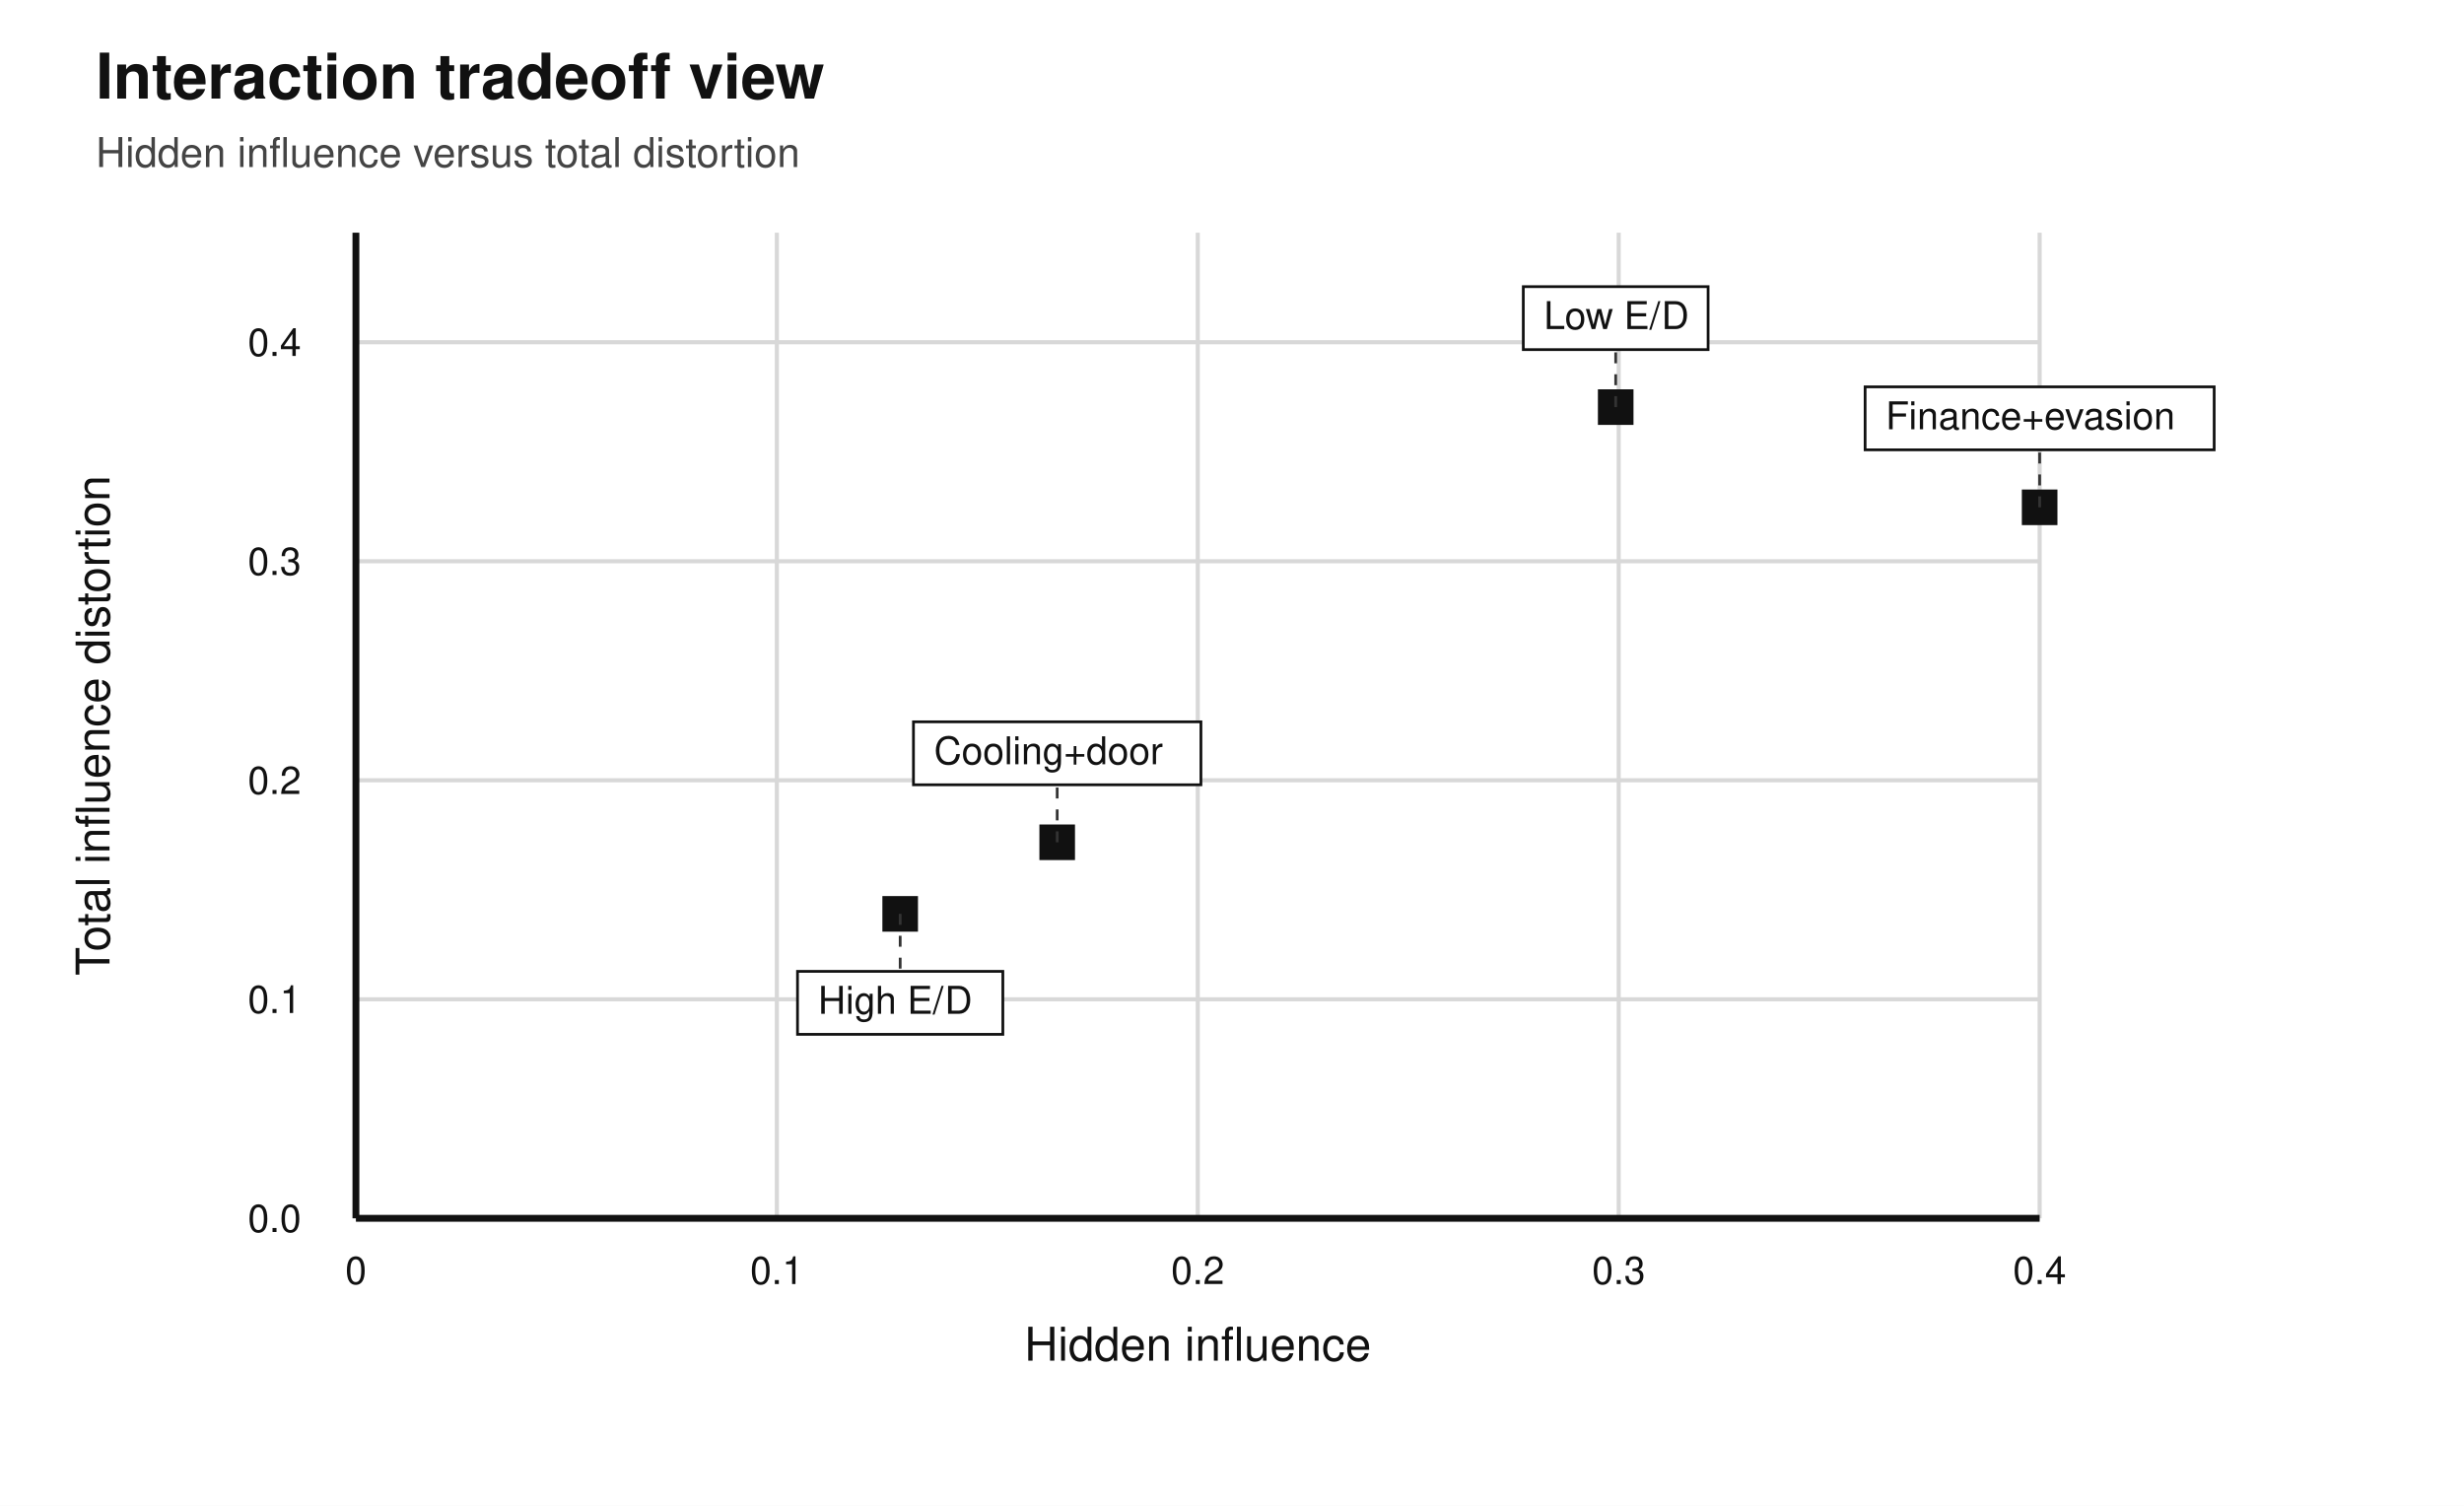
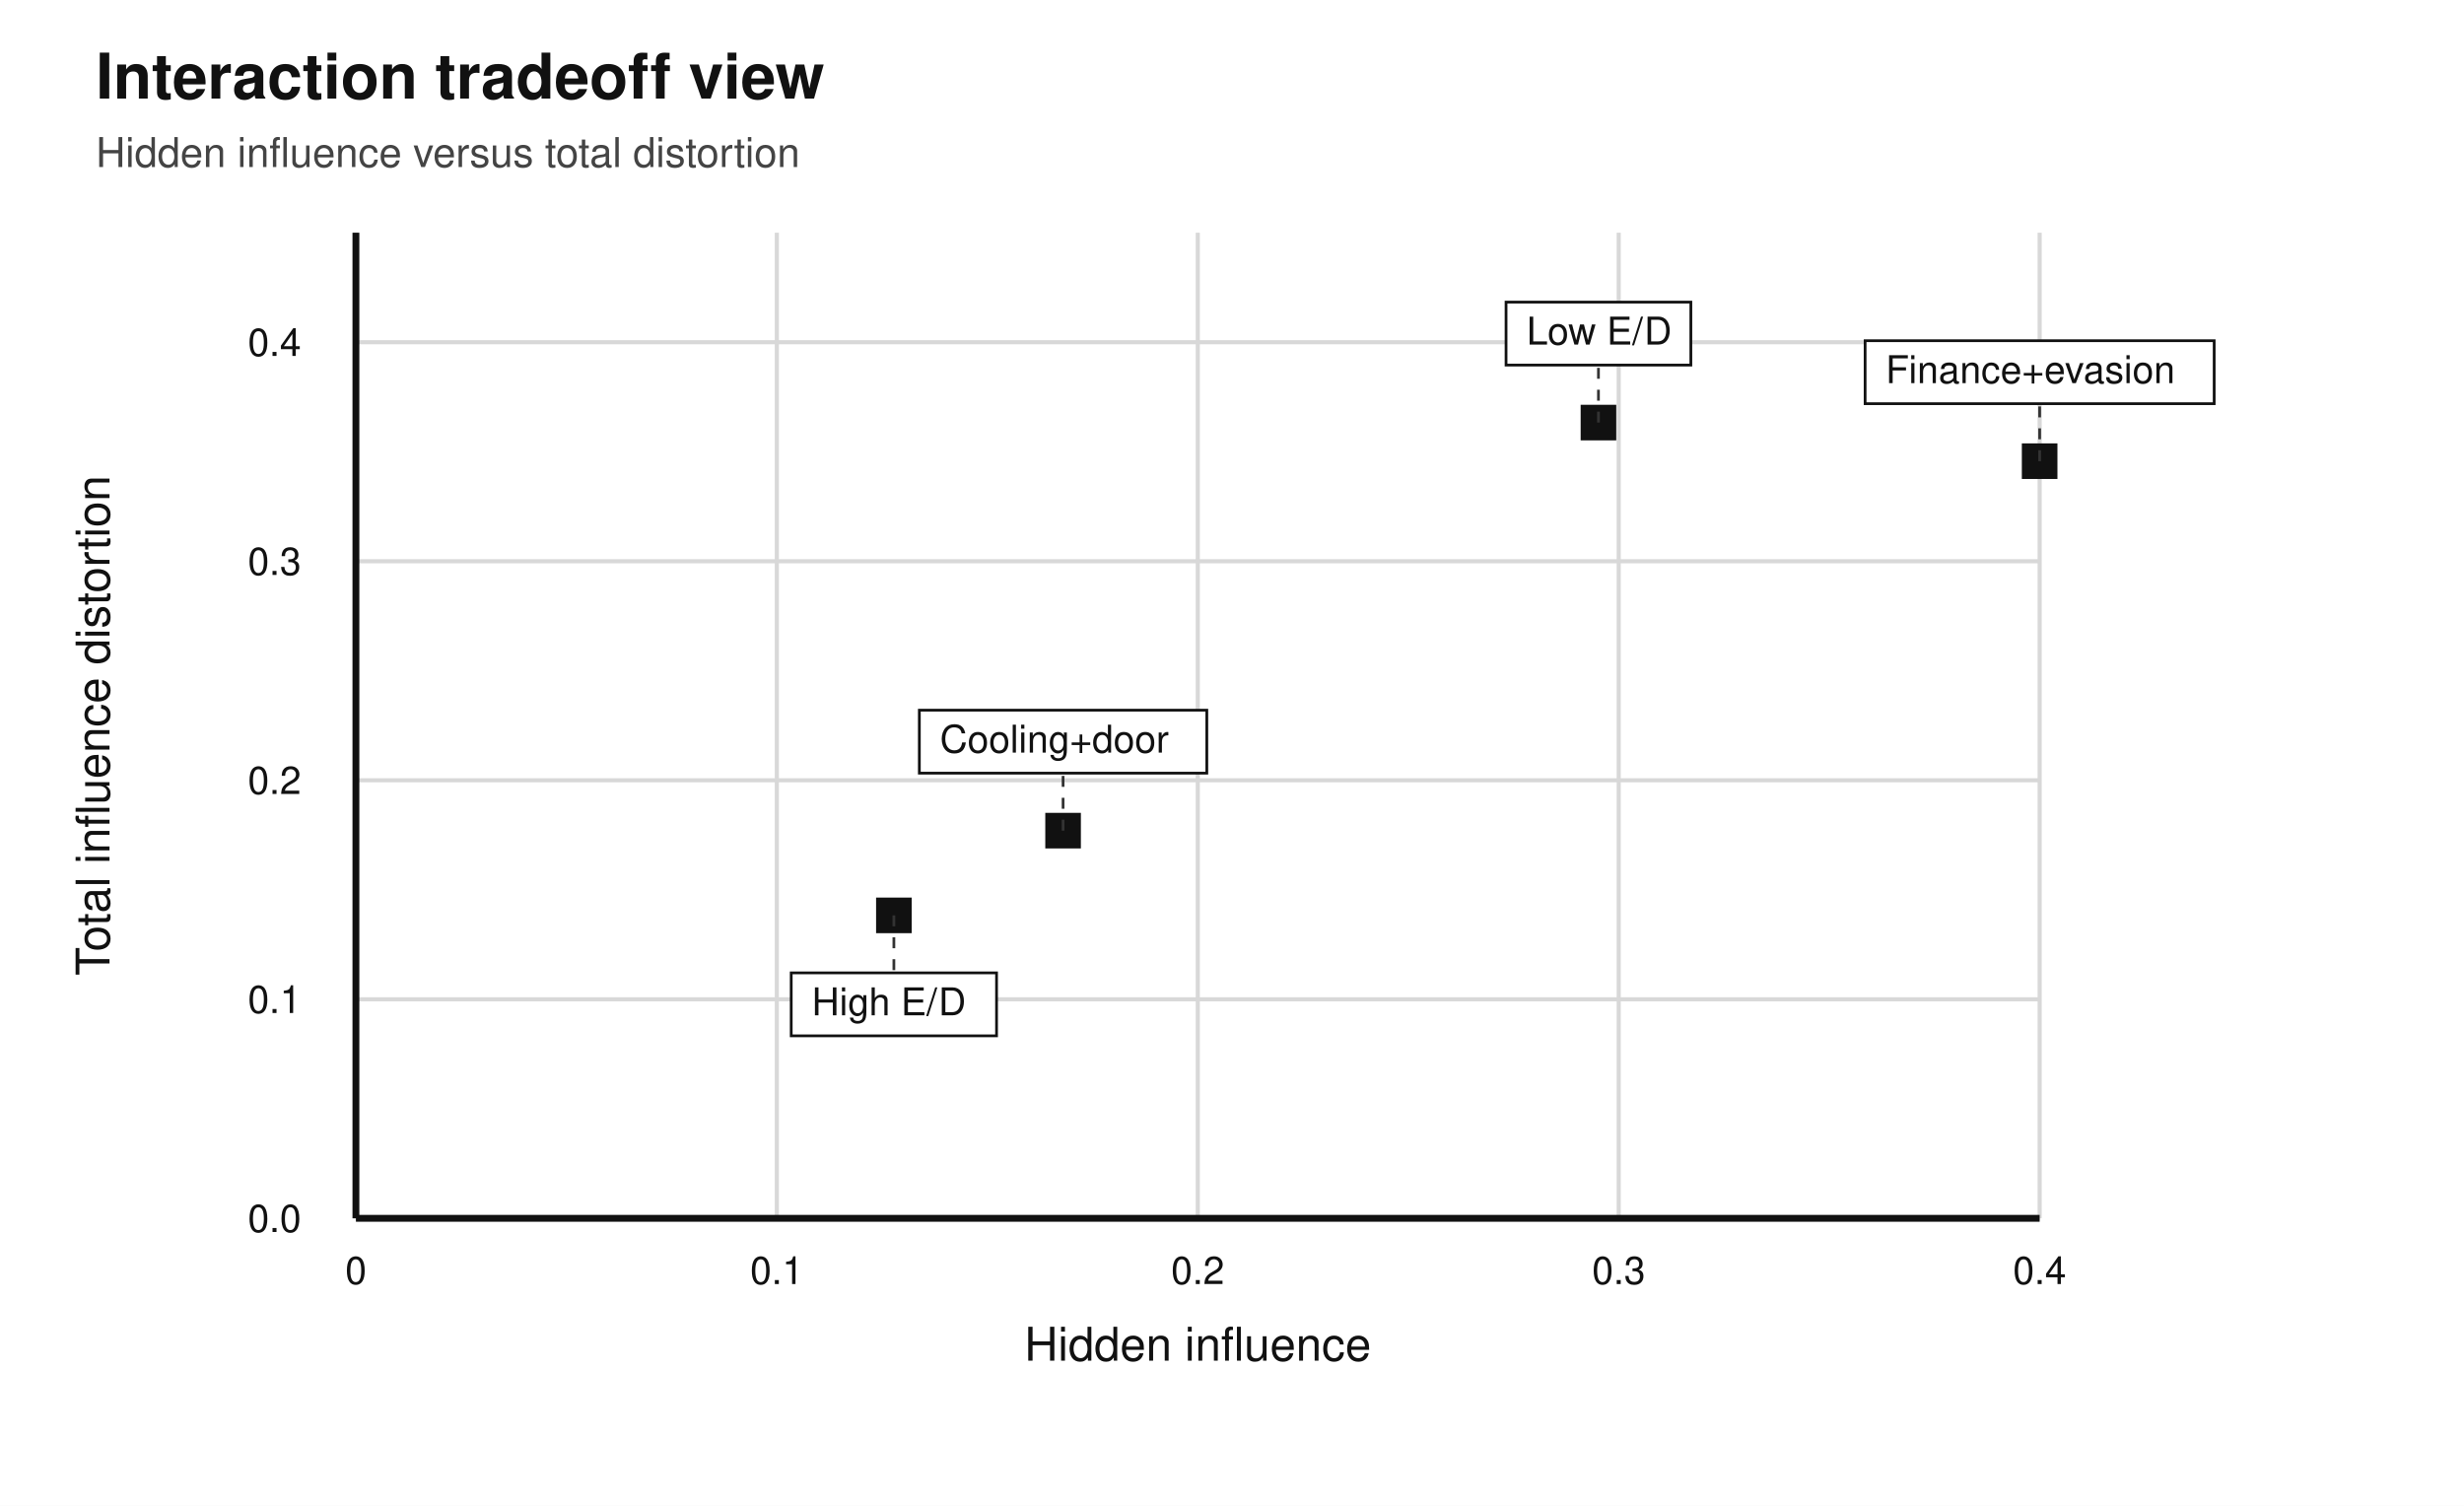
<svg xmlns="http://www.w3.org/2000/svg" width="1800px" height="1100px" viewBox="0 0 1800 1100" role="img">
  <style>
text { font-family: Helvetica, Arial, sans-serif; font-size: 34px; fill: #111; }
.title { font-size: 46px; font-weight: 700; }
.subtitle { font-size: 30px; fill: #444; }
.small, .tick, .label { font-size: 28px; }
.axis { stroke: #111; stroke-width: 5; fill: none; }
.grid { stroke: #d8d8d8; stroke-width: 3; fill: none; }
.segment, .point, .legend-swatch { stroke: #111; stroke-width: 2; }
.label-box { fill: #fff; stroke: #111; stroke-width: 2; }
.leader { stroke: #333; stroke-width: 2; fill: none; stroke-dasharray: 8 8; }
+ .threshold { stroke: #999; stroke-width: 4; fill: none; stroke-dasharray: 12 12; }
.series-primary { stroke: #111; stroke-width: 8; fill: none; }
.series-secondary { stroke: #777; stroke-width: 8; fill: none; stroke-dasharray: 24 18; }
</style>
  <rect width="100%" height="100%" fill="#fff" />
  <text x="70" y="72" text-anchor="start" class="title">Interaction tradeoff view</text>
  <text x="70" y="122" text-anchor="start" class="subtitle">Hidden influence versus total distortion</text>
  <line x1="260" y1="170" x2="260" y2="890" class="grid" />
  <text x="260" y="938" text-anchor="middle" class="tick">0</text>
  <line x1="567.5" y1="170" x2="567.5" y2="890" class="grid" />
  <text x="567.5" y="938" text-anchor="middle" class="tick">0.1</text>
  <line x1="875" y1="170" x2="875" y2="890" class="grid" />
  <text x="875" y="938" text-anchor="middle" class="tick">0.2</text>
  <line x1="1182.5" y1="170" x2="1182.5" y2="890" class="grid" />
  <text x="1182.5" y="938" text-anchor="middle" class="tick">0.3</text>
  <line x1="1490" y1="170" x2="1490" y2="890" class="grid" />
  <text x="1490" y="938" text-anchor="middle" class="tick">0.4</text>
  <line x1="260" y1="890" x2="1490" y2="890" class="grid" />
  <text x="220" y="900" text-anchor="end" class="tick">0.0</text>
  <line x1="260" y1="730" x2="1490" y2="730" class="grid" />
  <text x="220" y="740" text-anchor="end" class="tick">0.1</text>
  <line x1="260" y1="570" x2="1490" y2="570" class="grid" />
  <text x="220" y="580" text-anchor="end" class="tick">0.2</text>
  <line x1="260" y1="410" x2="1490" y2="410" class="grid" />
  <text x="220" y="420" text-anchor="end" class="tick">0.3</text>
  <line x1="260" y1="250" x2="1490" y2="250" class="grid" />
  <text x="220" y="260" text-anchor="end" class="tick">0.4</text>
  <line x1="260" y1="890" x2="1490" y2="890" class="axis" />
  <line x1="260" y1="170" x2="260" y2="890" class="axis" />
  <text x="875" y="994" text-anchor="middle">Hidden influence</text>
  <text x="80" y="530" text-anchor="middle" transform="rotate(-90 80 530)">Total influence distortion</text>
-   <rect x="1168.3" y="285.4" width="24" height="24" fill="#111111" class="point" />
-   <rect x="645.6" y="655.6" width="24" height="24" fill="#111111" class="point" />
-   <rect x="1478" y="358.6" width="24" height="24" fill="#111111" class="point" />
-   <rect x="760.3" y="603.3" width="24" height="24" fill="#111111" class="point" />
-   <line x1="1180.3" y1="297.4" x2="1180.3" y2="255.4" class="leader" />
-   <line x1="1490" y1="370.6" x2="1490" y2="328.6" class="leader" />
-   <line x1="772.3" y1="615.3" x2="772.3" y2="573.3" class="leader" />
-   <line x1="657.6" y1="667.6" x2="657.6" y2="709.6" class="leader" />
-   <rect x="1112.8" y="209.4" width="135" height="46" fill="#ffffff" class="label-box" />
-   <text x="1127.8" y="240.4" text-anchor="start" class="label">Low E/D</text>
-   <rect x="1362.5" y="282.6" width="255" height="46" fill="#ffffff" class="label-box" />
-   <text x="1377.5" y="313.6" text-anchor="start" class="label">Finance+evasion</text>
-   <rect x="667.3" y="527.3" width="210" height="46" fill="#ffffff" class="label-box" />
-   <text x="682.3" y="558.3" text-anchor="start" class="label">Cooling+door</text>
-   <rect x="582.6" y="709.6" width="150" height="46" fill="#ffffff" class="label-box" />
-   <text x="597.6" y="740.6" text-anchor="start" class="label">High E/D</text>
+   <rect x="1155.7" y="296.7" width="24" height="24" fill="#111111" class="point" />
+   <rect x="641.0" y="656.7" width="24" height="24" fill="#111111" class="point" />
+   <rect x="1478" y="324.9" width="24" height="24" fill="#111111" class="point" />
+   <rect x="764.6" y="594.8" width="24" height="24" fill="#111111" class="point" />
+   <line x1="1167.7" y1="308.7" x2="1167.7" y2="266.7" class="leader" />
+   <line x1="1490" y1="336.9" x2="1490" y2="294.9" class="leader" />
+   <line x1="776.6" y1="606.8" x2="776.6" y2="564.8" class="leader" />
+   <line x1="653.0" y1="668.7" x2="653.0" y2="710.7" class="leader" />
+   <rect x="1100.2" y="220.7" width="135" height="46" fill="#ffffff" class="label-box" />
+   <text x="1115.2" y="251.7" text-anchor="start" class="label">Low E/D</text>
+   <rect x="1362.5" y="248.9" width="255" height="46" fill="#ffffff" class="label-box" />
+   <text x="1377.5" y="279.9" text-anchor="start" class="label">Finance+evasion</text>
+   <rect x="671.6" y="518.8" width="210" height="46" fill="#ffffff" class="label-box" />
+   <text x="686.6" y="549.8" text-anchor="start" class="label">Cooling+door</text>
+   <rect x="578.0" y="710.7" width="150" height="46" fill="#ffffff" class="label-box" />
+   <text x="593.0" y="741.7" text-anchor="start" class="label">High E/D</text>
</svg>
